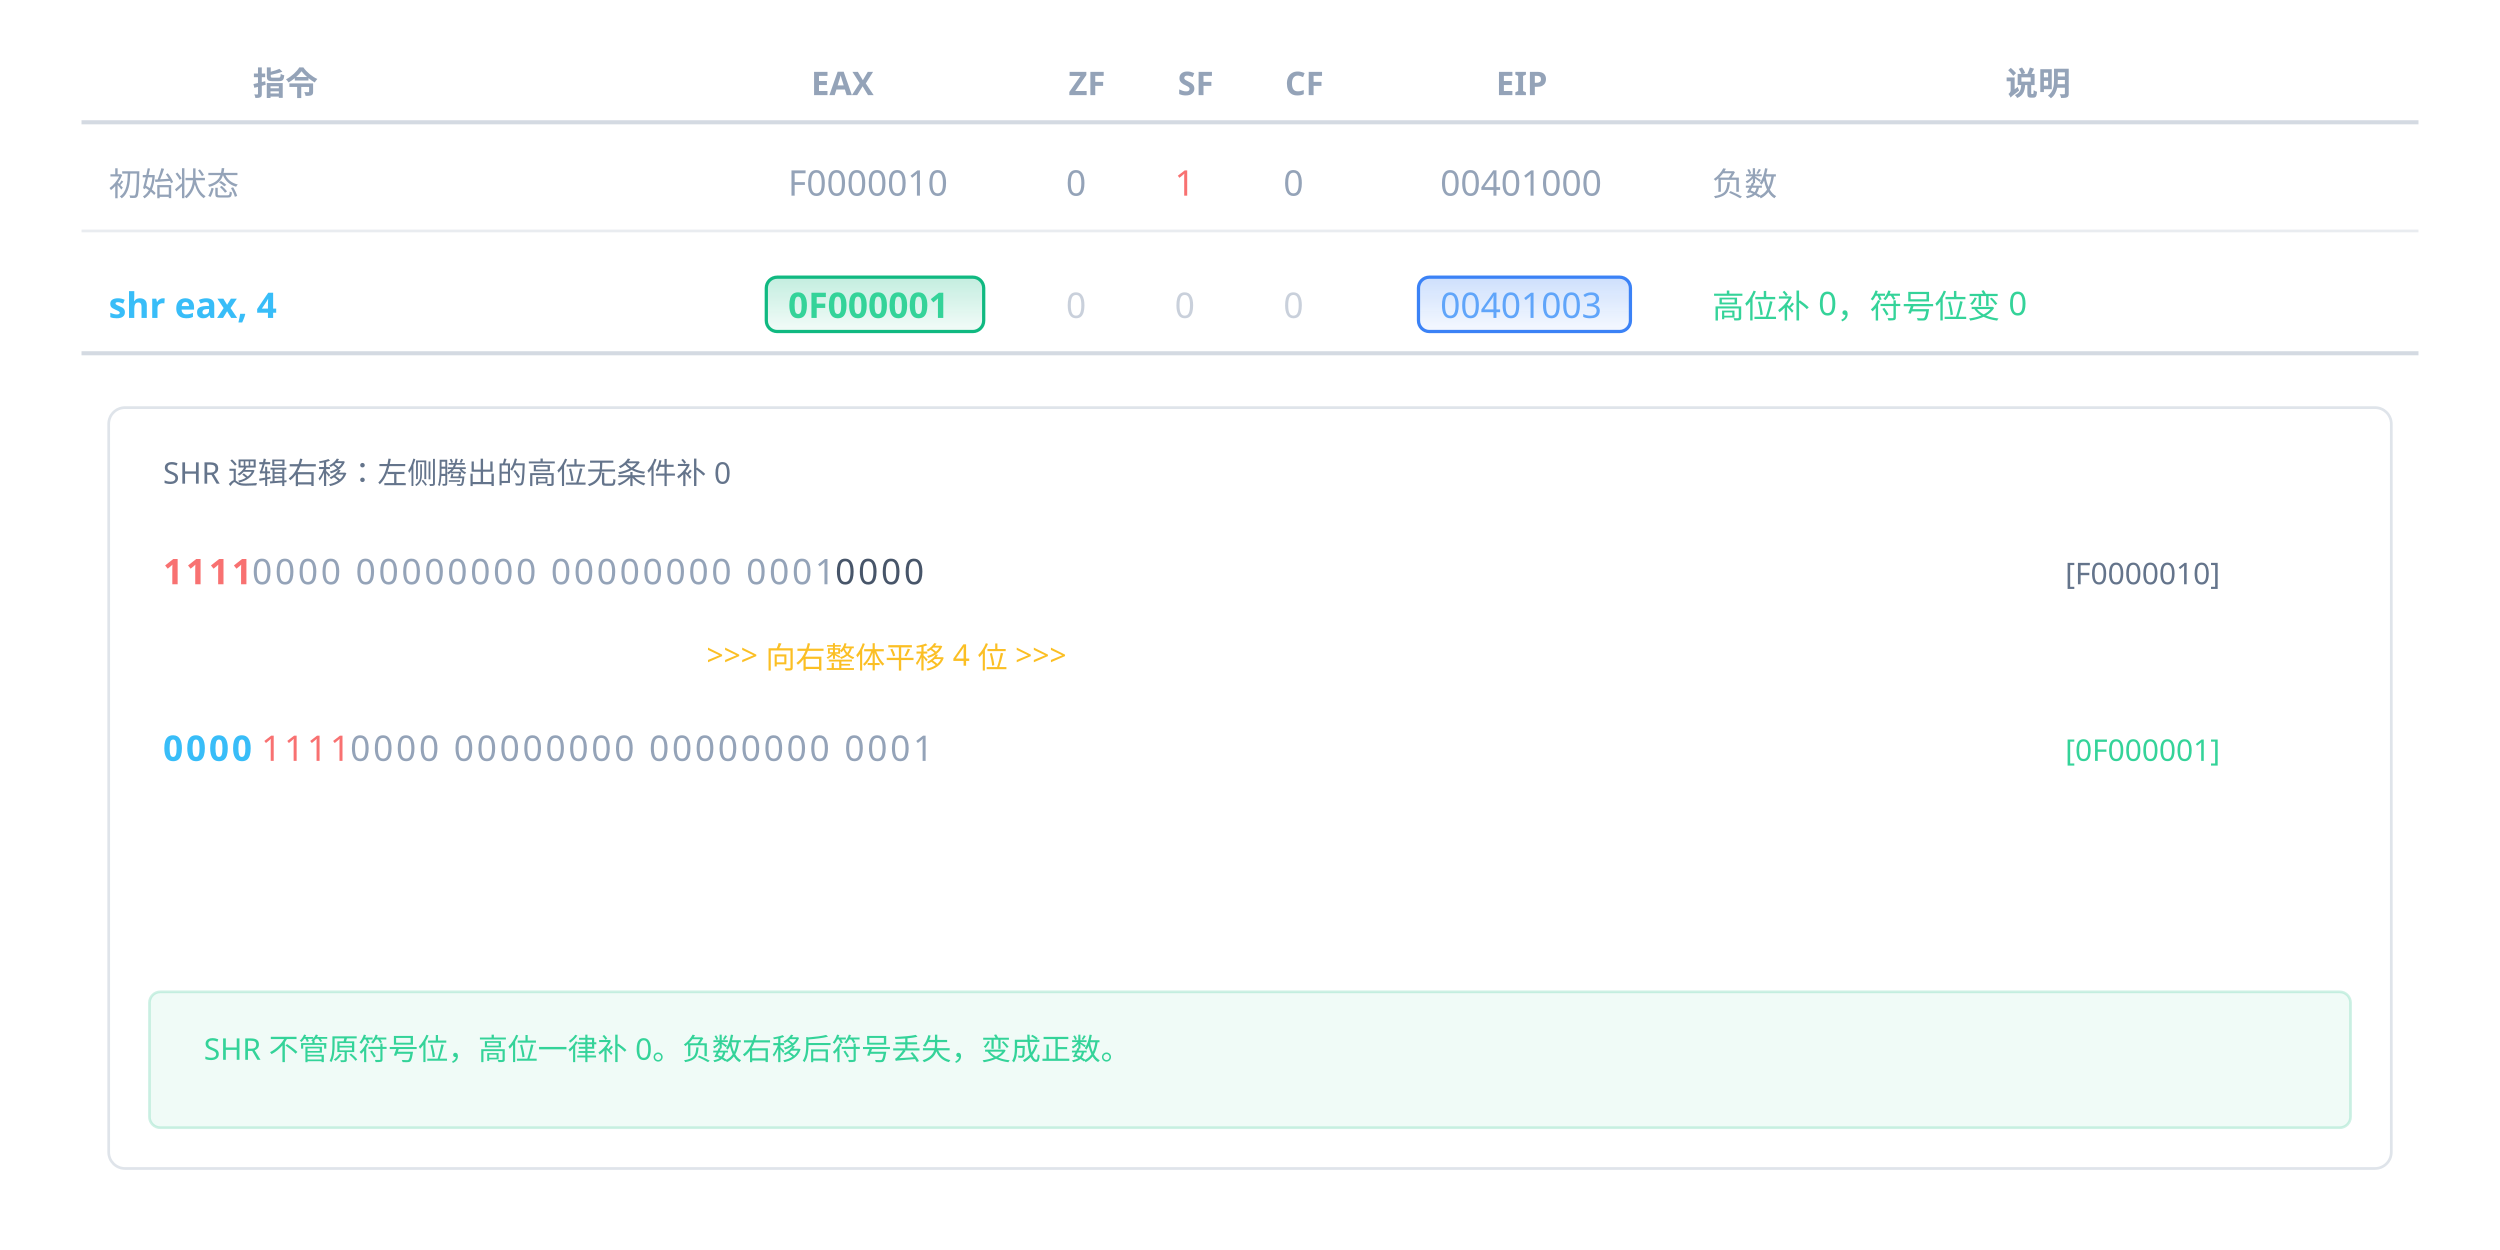
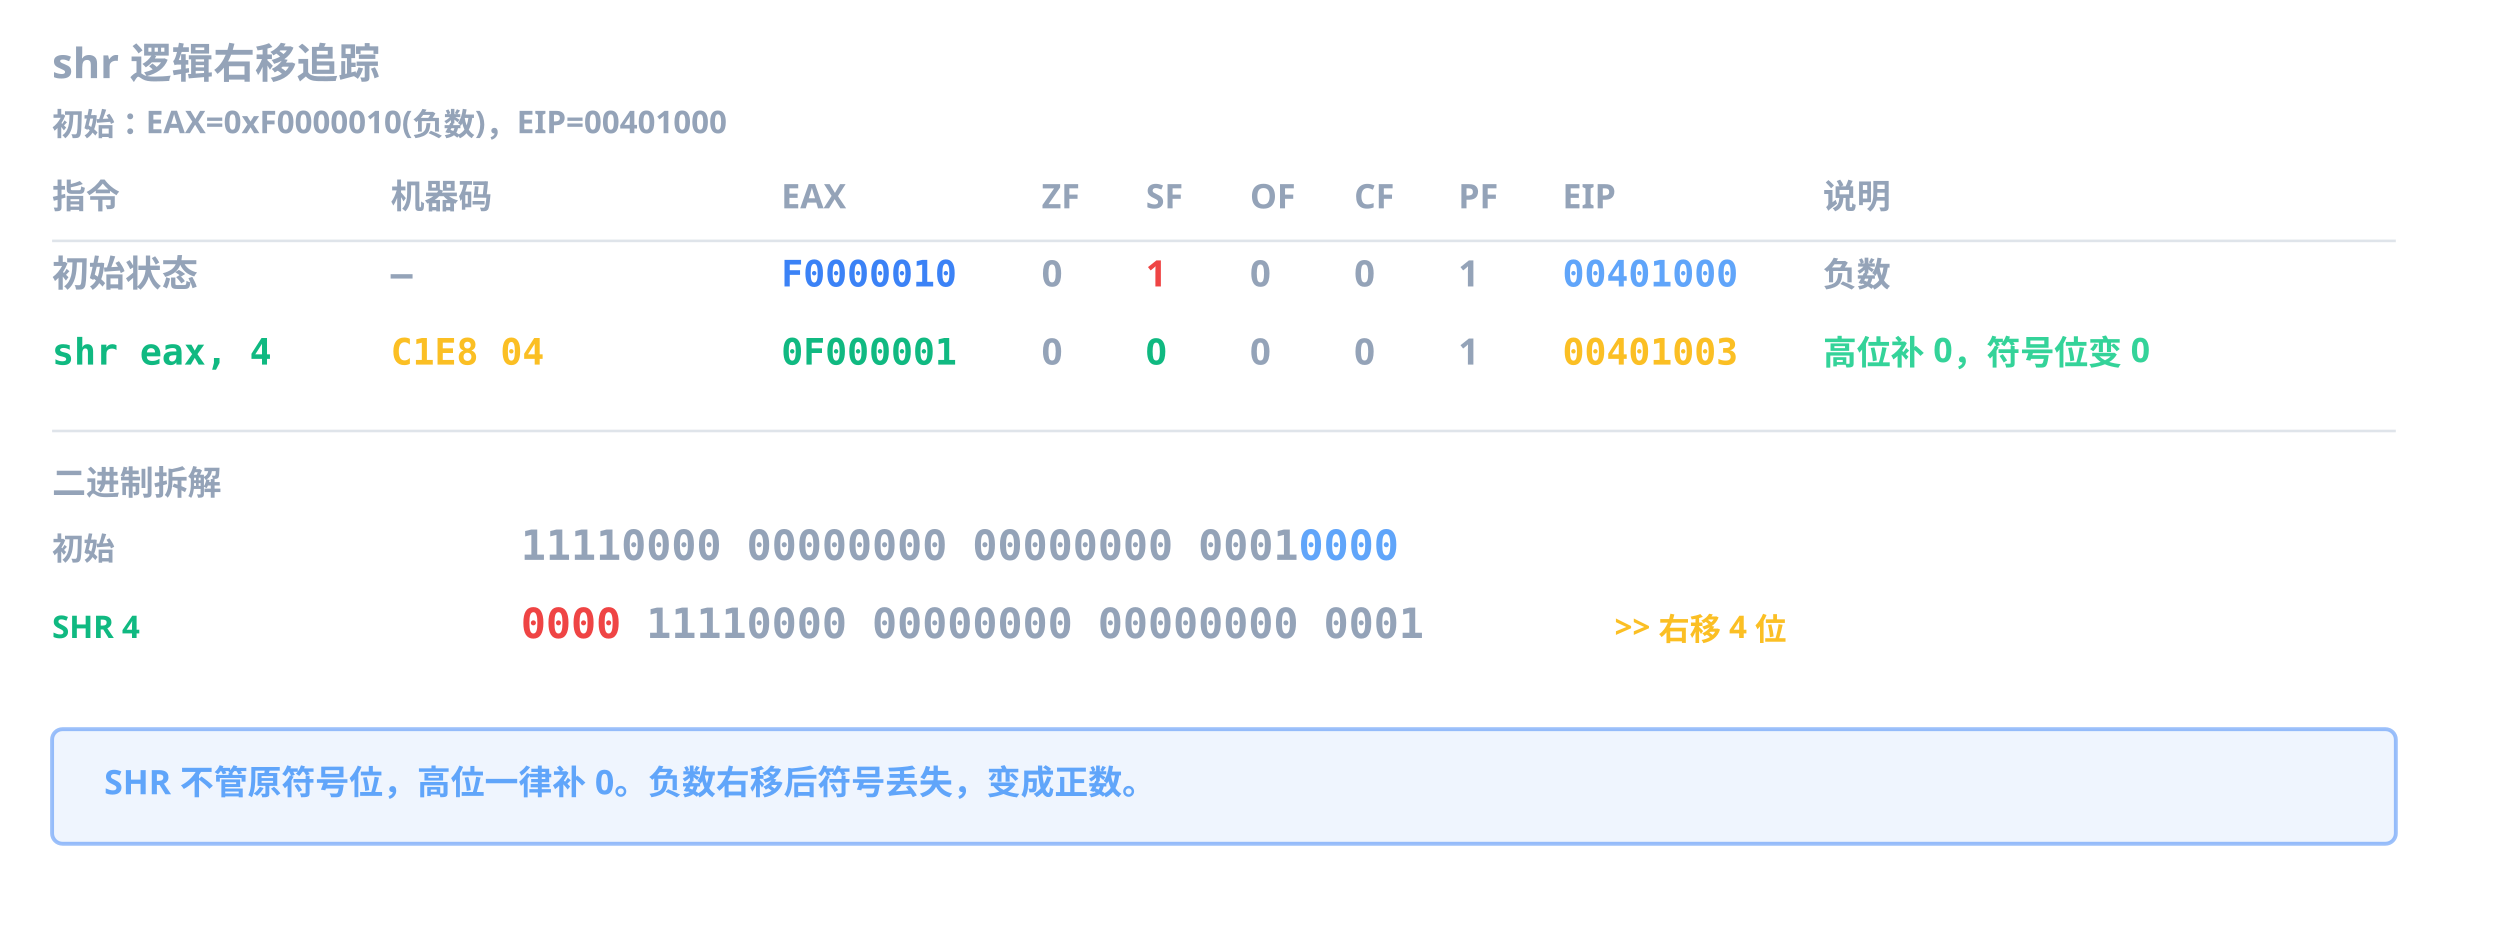
- <svg xmlns="http://www.w3.org/2000/svg" viewBox="0 0 920 460" width="920" font-family="'Noto Sans SC','Microsoft YaHei','PingFang SC','Hiragino Sans GB',sans-serif" font-size="13">
-   <defs>
-     <linearGradient id="eaxGrad" x1="0" y1="0" x2="0" y2="1">
-       <stop offset="0%" stop-color="#10b981" stop-opacity="0.25" />
-       <stop offset="100%" stop-color="#10b981" stop-opacity="0.05" />
-     </linearGradient>
-     <linearGradient id="eipGrad" x1="0" y1="0" x2="0" y2="1">
-       <stop offset="0%" stop-color="#3b82f6" stop-opacity="0.25" />
-       <stop offset="100%" stop-color="#3b82f6" stop-opacity="0.05" />
-     </linearGradient>
-   </defs>
-   <g fill="#94a3b8" font-weight="600" font-size="12" text-anchor="middle">
-     <text x="105" y="35">指令</text>
-     <text x="310" y="35">EAX</text>
-     <text x="400" y="35">ZF</text>
-     <text x="440" y="35">SF</text>
-     <text x="480" y="35">CF</text>
-     <text x="560" y="35">EIP</text>
-     <text x="750" y="35">说明</text>
+ <svg xmlns="http://www.w3.org/2000/svg" viewBox="0 0 960 360" width="100%" height="100%" font-family="'Noto Sans SC','Microsoft YaHei','PingFang SC','Hiragino Sans GB',sans-serif" font-size="14">
+   <text x="20" y="30" font-size="16" font-weight="bold" fill="#94a3b8">shr 逻辑右移追踪</text>
+   <text x="20" y="52" font-size="12" font-weight="bold" fill="#94a3b8">初始：EAX=0xF0000010(负数)，EIP=00401000</text>
+   <g transform="translate(20, 80)">
+     <text x="0" y="0" font-size="13" fill="#94a3b8" font-weight="bold">指令</text>
+     <text x="130" y="0" font-size="13" fill="#94a3b8" font-weight="bold">机器码</text>
+     <text x="280" y="0" font-size="13" fill="#94a3b8" font-weight="bold">EAX</text>
+     <text x="380" y="0" font-size="13" fill="#94a3b8" font-weight="bold">ZF</text>
+     <text x="420" y="0" font-size="13" fill="#94a3b8" font-weight="bold">SF</text>
+     <text x="460" y="0" font-size="13" fill="#94a3b8" font-weight="bold">OF</text>
+     <text x="500" y="0" font-size="13" fill="#94a3b8" font-weight="bold">CF</text>
+     <text x="540" y="0" font-size="13" fill="#94a3b8" font-weight="bold">PF</text>
+     <text x="580" y="0" font-size="13" fill="#94a3b8" font-weight="bold">EIP</text>
+     <text x="680" y="0" font-size="13" fill="#94a3b8" font-weight="bold">说明</text>
+     <rect x="0" y="12" width="900" height="1" fill="#94a3b8" fill-opacity="0.3" />
  </g>
-   <line x1="30" y1="45" x2="890" y2="45" stroke="#94a3b8" stroke-opacity="0.4" stroke-width="1.5" />
-   <g fill="#94a3b8">
-     <text x="40" y="72" font-size="12">初始状态</text>
-     <text x="290" y="72">F0000010</text>
-     <text x="396" y="72" text-anchor="middle">0</text>
-     <text x="436" y="72" text-anchor="middle" fill="#f87171">1</text>
-     <text x="476" y="72" text-anchor="middle">0</text>
-     <text x="530" y="72">00401000</text>
-     <text x="630" y="72" font-size="12">负数</text>
+   <g transform="translate(20, 110)">
+     <text x="0" y="0" font-family="monospace" font-size="14" font-weight="bold" fill="#94a3b8">初始状态</text>
+     <text x="130" y="0" font-family="monospace" font-size="14" font-weight="bold" fill="#94a3b8">—</text>
+     <text x="280" y="0" font-family="monospace" font-size="14" font-weight="bold" fill="#3b82f6">F0000010</text>
+     <text x="380" y="0" font-size="14" font-weight="bold" fill="#94a3b8">0</text>
+     <text x="420" y="0" font-size="14" font-weight="bold" fill="#ef4444">1</text>
+     <text x="460" y="0" font-size="14" font-weight="bold" fill="#94a3b8">0</text>
+     <text x="500" y="0" font-size="14" font-weight="bold" fill="#94a3b8">0</text>
+     <text x="540" y="0" font-size="14" font-weight="bold" fill="#94a3b8">1</text>
+     <text x="580" y="0" font-family="monospace" font-size="14" font-weight="bold" fill="#60a5fa">00401000</text>
+     <text x="680" y="0" font-size="13" font-weight="bold" fill="#94a3b8">负数</text>
  </g>
-   <line x1="30" y1="85" x2="890" y2="85" stroke="#94a3b8" stroke-opacity="0.2" stroke-width="1" />
-   <g>
-     <text x="40" y="117" fill="#38bdf8" font-weight="600">shr eax, 4</text>
-     <rect x="282" y="102" width="80" height="20" rx="4" fill="url(#eaxGrad)" stroke="#10b981" stroke-width="1.2" />
-     <text x="290" y="117" fill="#34d399" font-weight="600">0F000001</text>
-     <text x="396" y="117" fill="#94a3b8" fill-opacity="0.5" text-anchor="middle">0</text>
-     <text x="436" y="117" fill="#94a3b8" fill-opacity="0.5" text-anchor="middle">0</text>
-     <text x="476" y="117" fill="#94a3b8" fill-opacity="0.5" text-anchor="middle">0</text>
-     <rect x="522" y="102" width="78" height="20" rx="4" fill="url(#eipGrad)" stroke="#3b82f6" stroke-width="1.2" />
-     <text x="530" y="117" fill="#60a5fa">00401003</text>
-     <text x="630" y="117" fill="#34d399" font-size="12">高位补 0，符号位变 0</text>
+   <g transform="translate(20, 140)">
+     <text x="0" y="0" font-family="monospace" font-size="14" font-weight="bold" fill="#10b981">shr eax, 4</text>
+     <text x="130" y="0" font-family="monospace" font-size="14" font-weight="bold" fill="#fbbf24">C1E8 04</text>
+     <text x="280" y="0" font-family="monospace" font-size="14" font-weight="bold" fill="#10b981">0F000001</text>
+     <text x="380" y="0" font-size="14" font-weight="bold" fill="#94a3b8">0</text>
+     <text x="420" y="0" font-size="14" font-weight="bold" fill="#10b981">0</text>
+     <text x="460" y="0" font-size="14" font-weight="bold" fill="#94a3b8">0</text>
+     <text x="500" y="0" font-size="14" font-weight="bold" fill="#94a3b8">0</text>
+     <text x="540" y="0" font-size="14" font-weight="bold" fill="#94a3b8">1</text>
+     <text x="580" y="0" font-family="monospace" font-size="14" font-weight="bold" fill="#fbbf24">00401003</text>
+     <text x="680" y="0" font-size="13" font-weight="bold" fill="#34d399">高位补 0，符号位变 0</text>
  </g>
-   <line x1="30" y1="130" x2="890" y2="130" stroke="#94a3b8" stroke-opacity="0.4" stroke-width="1.5" />
-   <g transform="translate(40, 150)">
-     <rect width="840" height="280" rx="6" fill="none" stroke="#94a3b8" stroke-opacity="0.3" stroke-width="1" />
-     <text x="20" y="28" fill="#64748b" font-size="11" font-weight="500">SHR 逻辑右移：左侧腾出的高位无条件补 0</text>
-     <g transform="translate(20, 50)">
-       <text x="0" y="15" fill="#94a3b8" letter-spacing="1">
-         <tspan fill="#f87171" font-weight="bold">1111</tspan>0000 00000000 00000000 0001<tspan fill="#475569">0000</tspan>
+   <rect x="20" y="165" width="900" height="1" fill="#94a3b8" fill-opacity="0.3" />
+   <g transform="translate(20, 190)">
+     <text x="0" y="0" font-size="13" fill="#94a3b8" font-weight="bold">二进制拆解</text>
+     <g transform="translate(0, 25)" font-family="monospace" font-size="16">
+       <text x="0" y="0" font-size="12" font-family="'Noto Sans SC','Microsoft YaHei','PingFang SC','Hiragino Sans GB',sans-serif" font-weight="bold" fill="#94a3b8">初始</text>
+       <text x="180" y="0" font-weight="bold" fill="#94a3b8">11110000 00000000 00000000 0001<tspan fill="#60a5fa">0000</tspan>
      </text>
-       <text x="700" y="15" fill="#64748b" font-size="11">[F0000010]</text>
-       <text x="200" y="45" fill="#fbbf24" font-size="11">&gt;&gt;&gt; 向右整体平移 4 位 &gt;&gt;&gt;</text>
-       <text x="0" y="80" fill="#94a3b8" letter-spacing="1">
-         <tspan fill="#38bdf8" font-weight="bold">0000</tspan>
-         <tspan fill="#f87171">1111</tspan>0000 00000000 00000000 0001</text>
-       <text x="700" y="80" fill="#34d399" font-size="11">[0F000001]</text>
+       <text x="0" y="30" font-size="12" font-family="'Noto Sans SC','Microsoft YaHei','PingFang SC','Hiragino Sans GB',sans-serif" font-weight="bold" fill="#10b981">SHR 4</text>
+       <text x="180" y="30" font-weight="bold" fill="#94a3b8">
+         <tspan fill="#ef4444">0000</tspan> 11110000 00000000 00000000 0001</text>
+       <text x="600" y="30" font-size="12" font-family="'Noto Sans SC','Microsoft YaHei','PingFang SC','Hiragino Sans GB',sans-serif" font-weight="bold" fill="#fbbf24">&gt;&gt; 右移 4 位</text>
    </g>
-     <rect x="15" y="215" width="810" height="50" rx="4" fill="#10b981" fill-opacity="0.06" stroke="#10b981" stroke-opacity="0.2" stroke-width="1" />
-     <text x="35" y="240" fill="#34d399" font-size="11">SHR 不管原符号位，高位一律补 0。负数右移后符号丢失，变成正数。</text>
  </g>
+   <rect x="20" y="280" width="900" height="44" rx="4" fill="#3b82f6" fill-opacity="0.08" stroke="#3b82f6" stroke-opacity="0.5" stroke-width="1.5" />
+   <text x="40" y="305" font-size="13" font-weight="bold" fill="#60a5fa">SHR 不管原符号位，高位一律补 0。负数右移后符号丢失，变成正数。</text>
</svg>
